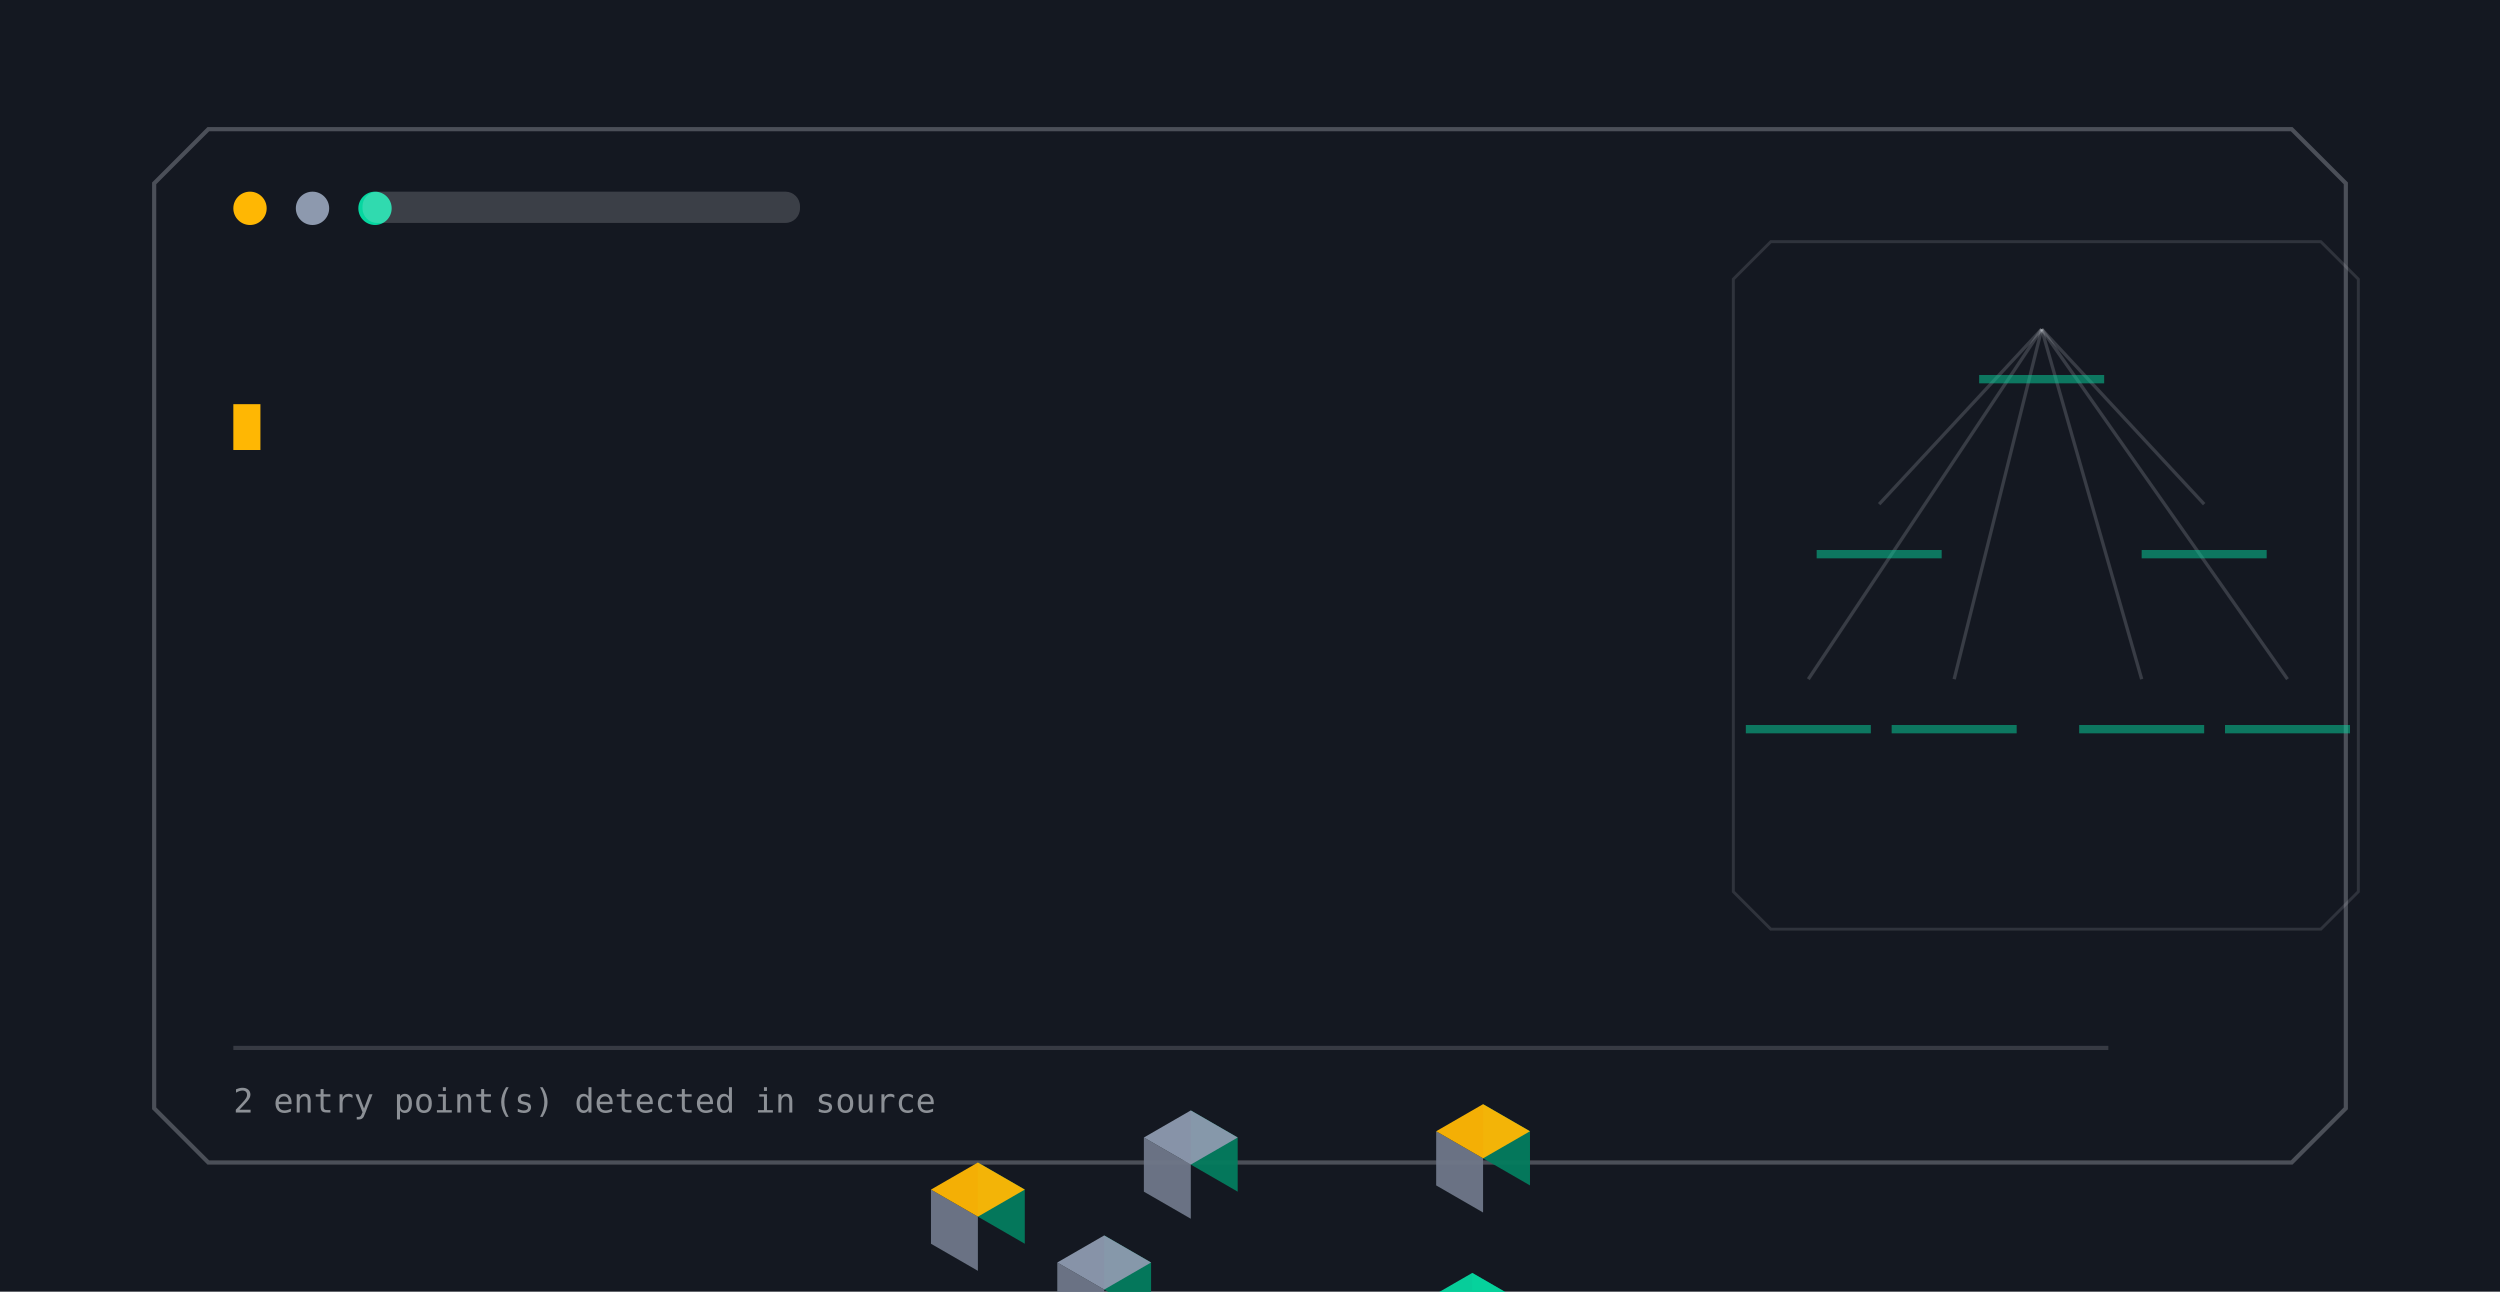
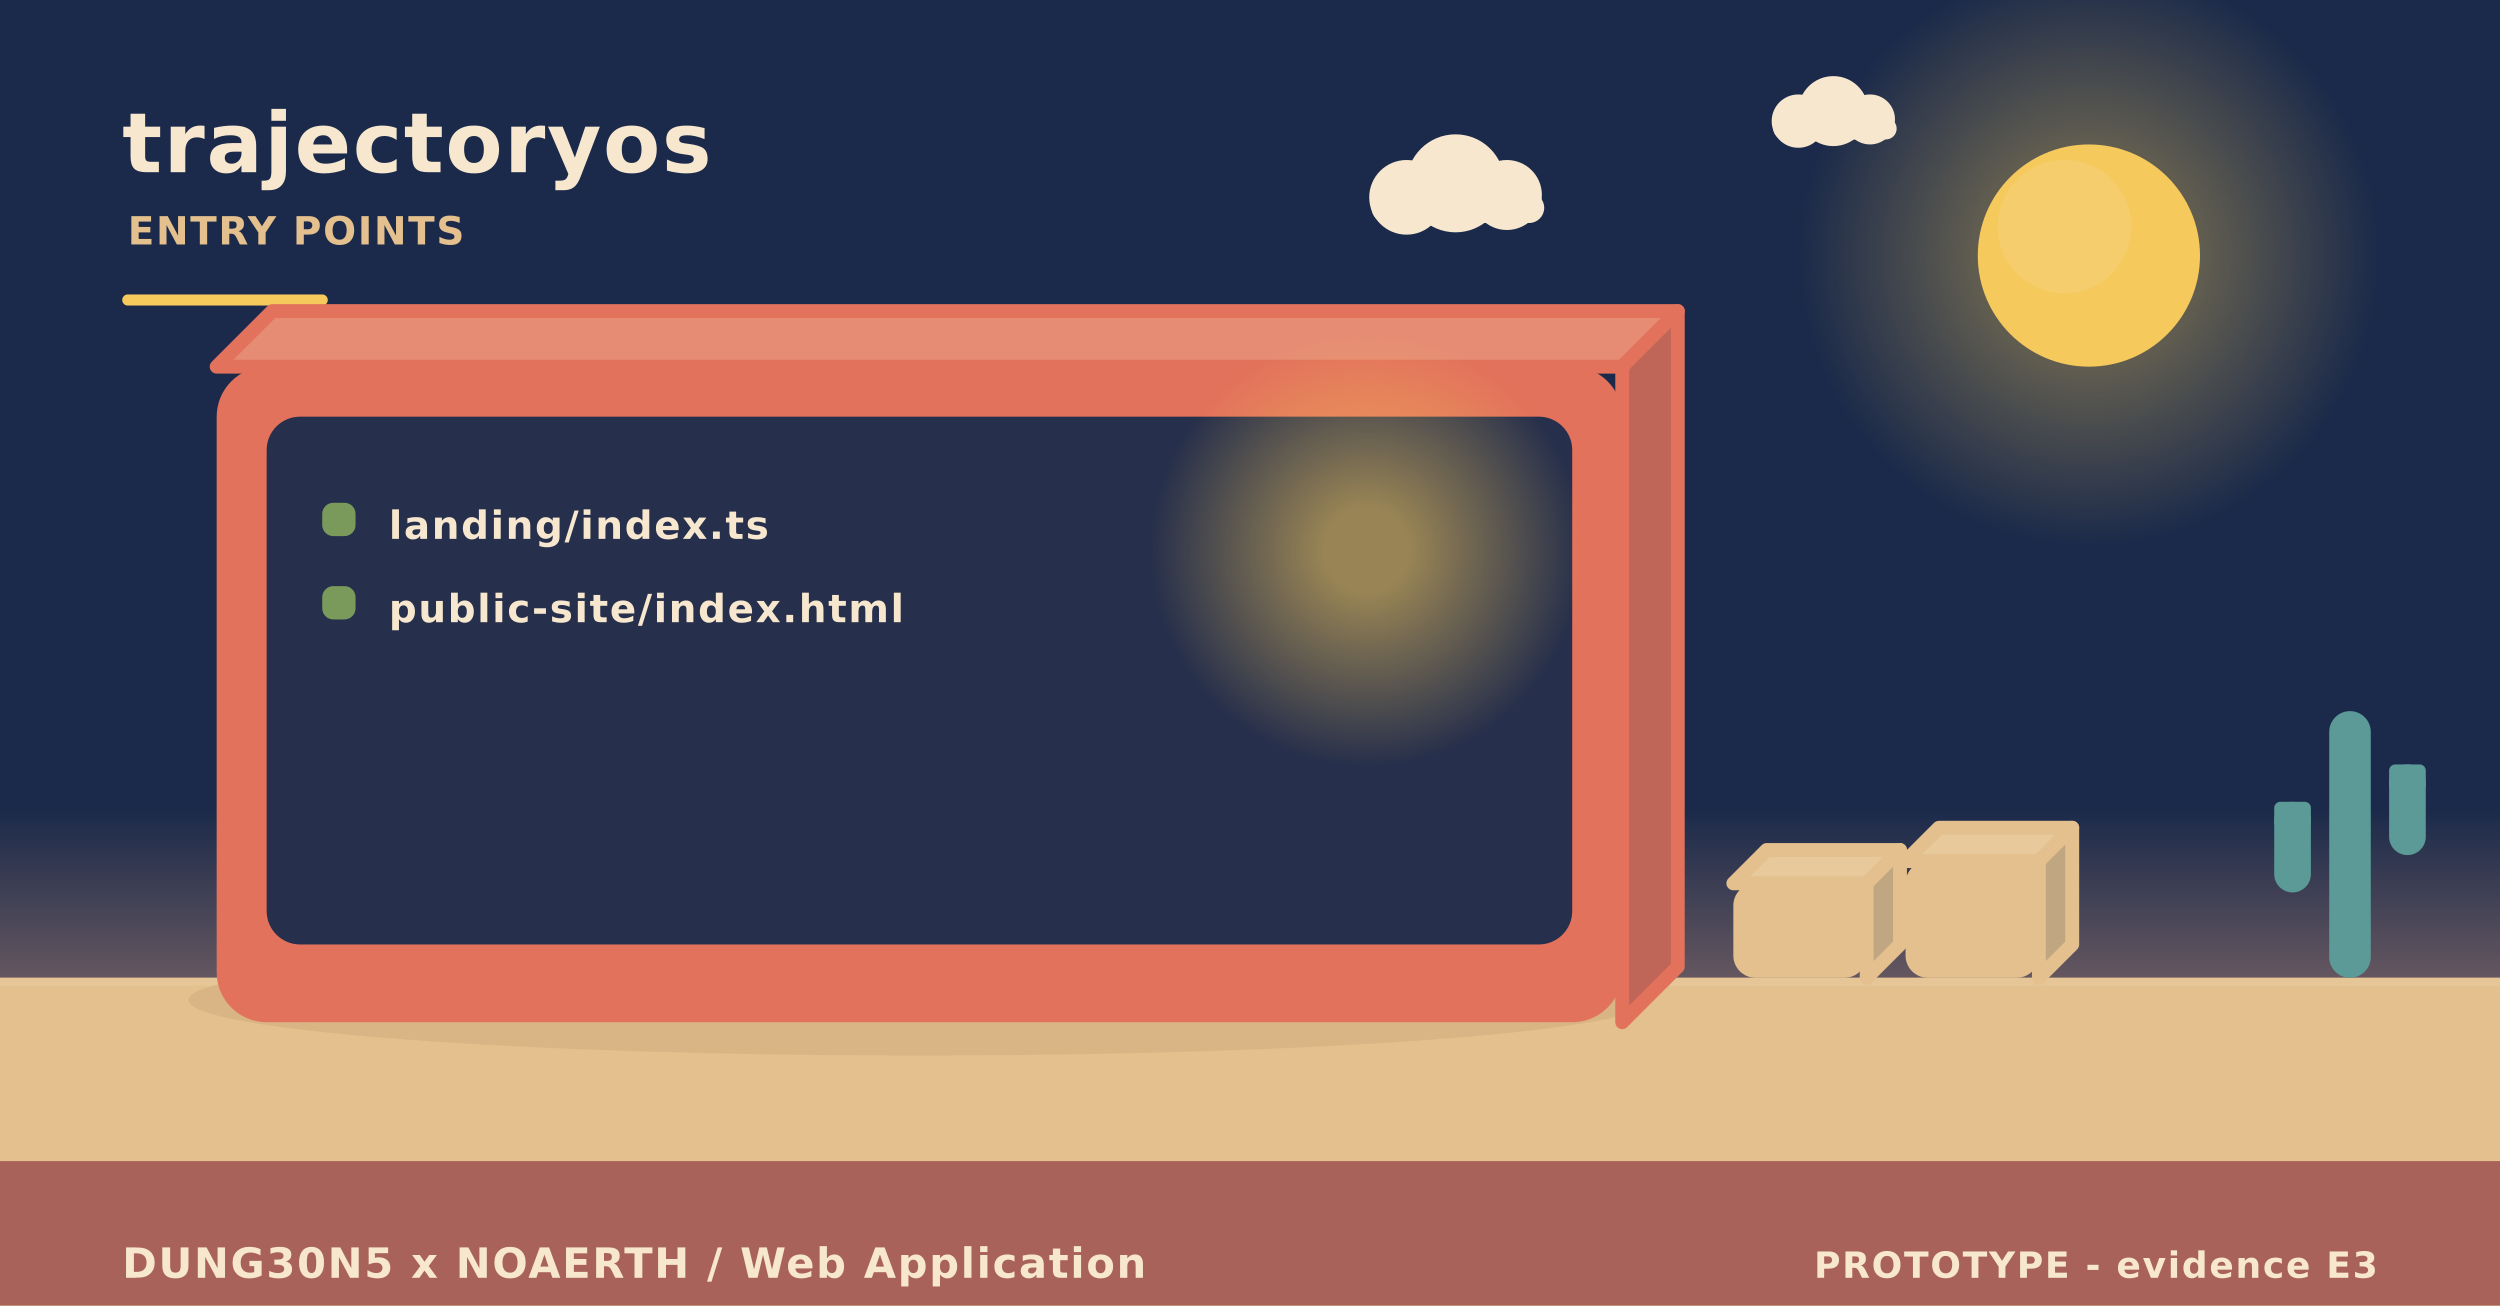
- <svg xmlns="http://www.w3.org/2000/svg" viewBox="0 0 1200 620" width="1200" height="620" role="img" aria-label="trajectoryos command surface">
-   <rect width="1200" height="620" fill="#141821" />
-   <defs>
-     <linearGradient id="gt" x1="0" y1="0" x2="1" y2="1">
-       <stop offset="0%" stop-color="#ffb703" />
-       <stop offset="100%" stop-color="#8d99ae" />
-     </linearGradient>
-   </defs>
-   <path d="M100.00,62.00 H1100.00 L1126.00,88.00 V532.00 L1100.00,558.00 H100.00 L74.00,532.00 V88.00 Z" fill="none" stroke="rgba(238,241,246,0.300)" stroke-width="2.00" opacity="0.85" />
-   <circle cx="120.00" cy="100.00" r="8.00" fill="#ffb703" opacity="1.00" />
-   <circle cx="150.00" cy="100.00" r="8.00" fill="#8d99ae" opacity="1.00" />
-   <circle cx="180.00" cy="100.00" r="8.00" fill="#06d6a0" opacity="1.00" />
-   <rect x="174.00" y="92.00" width="210.00" height="15.00" rx="7.00" fill="rgba(238,241,246,0.180)" opacity="1.00" />
-   <text x="112" y="148" font-family="ui-monospace,SFMono-Regular,Menlo,monospace" font-size="21" fill="rgba(238,241,246,0.800)" opacity="0">landing/index.ts<animate attributeName="opacity" values="0;1;1;0" dur="1.5s" begin="0.0s" repeatCount="indefinite" />
-   </text>
-   <text x="112" y="182" font-family="ui-monospace,SFMono-Regular,Menlo,monospace" font-size="21" fill="rgba(238,241,246,0.800)" opacity="0">public-site/index.html<animate attributeName="opacity" values="0;1;1;0" dur="1.5s" begin="1.5s" repeatCount="indefinite" />
-   </text>
-   <rect x="112" y="194" width="13" height="22" fill="#ffb703">
-     <animate attributeName="opacity" values="1;0;1" dur="1.05s" begin="0s" repeatCount="indefinite" />
-   </rect>
-   <path d="M850.00,116.00 H1114.00 L1132.00,134.00 V428.00 L1114.00,446.00 H850.00 L832.00,428.00 V134.00 Z" fill="none" stroke="rgba(238,241,246,0.180)" stroke-width="1.40" opacity="0.70" />
-   <line x1="980.00" y1="158.00" x2="902.00" y2="242.00" stroke="rgba(238,241,246,0.300)" stroke-width="1.60" opacity="0.55" />
-   <line x1="980.00" y1="158.00" x2="1058.00" y2="242.00" stroke="rgba(238,241,246,0.300)" stroke-width="1.60" opacity="0.55" />
-   <line x1="980.00" y1="158.00" x2="868.00" y2="326.00" stroke="rgba(238,241,246,0.300)" stroke-width="1.60" opacity="0.55" />
-   <line x1="980.00" y1="158.00" x2="938.00" y2="326.00" stroke="rgba(238,241,246,0.300)" stroke-width="1.60" opacity="0.55" />
-   <line x1="980.00" y1="158.00" x2="1028.00" y2="326.00" stroke="rgba(238,241,246,0.300)" stroke-width="1.60" opacity="0.55" />
-   <line x1="980.00" y1="158.00" x2="1098.00" y2="326.00" stroke="rgba(238,241,246,0.300)" stroke-width="1.60" opacity="0.55" />
-   <polygon points="711.87,556.00 734.39,569.00 734.39,543.00 711.87,530.00" fill="#037c5d" opacity="0.95" />
-   <polygon points="689.36,569.00 711.87,582.00 711.87,556.00 689.36,543.00" fill="#6e7788" opacity="0.95" />
-   <polygon points="711.87,530.00 734.39,543.00 711.87,556.00 689.36,543.00" fill="#ffb703" opacity="0.95" />
+ <svg xmlns="http://www.w3.org/2000/svg" width="900" height="470" viewBox="0 0 900 470" role="img" aria-label="trajectoryos - how it is operated">
+   <linearGradient id="skyt" x1="0" y1="0" x2="0" y2="1">
+     <stop offset="0" stop-color="#1b2a4a" />
+     <stop offset="0.62" stop-color="#1b2a4a" />
+     <stop offset="1" stop-color="#f3ad8a" />
+   </linearGradient>
+   <rect width="900" height="470" fill="url(#skyt)" />
+   <radialGradient id="sunt">
+     <stop offset="0.35" stop-color="#f5c95c" stop-opacity="0.34" />
+     <stop offset="1" stop-color="#f5c95c" stop-opacity="0" />
+   </radialGradient>
+   <circle cx="752" cy="92" r="104" fill="url(#sunt)" />
+   <circle cx="752" cy="92" r="40" fill="#f5c95c" />
+   <circle cx="743.2" cy="81.6" r="24" fill="#f5d27e" opacity="0.5" />
  <g>
-     <rect x="950.00" y="180.00" width="60.00" height="4.00" rx="0.00" fill="rgba(6,214,160,0.500)" opacity="1.00" />
-     <animate attributeName="opacity" values="0.25;1.0;0.25" dur="9.5s" begin="0.0s" repeatCount="indefinite" />
+     <circle cx="524" cy="66" r="17.64" fill="#f6e7ce" />
+     <circle cx="506.36" cy="71.04" r="13.44" fill="#f6e7ce" />
+     <circle cx="542.48" cy="70.2" r="12.6" fill="#f6e7ce" />
+     <rect x="493.76" y="69.36" width="62.16" height="10.92" rx="5.46" fill="#f6e7ce" />
+     <animateTransform attributeName="transform" type="translate" values="0 0;24 0;0 0" dur="36s" begin="0s" repeatCount="indefinite" />
  </g>
-   <polygon points="571.58,559.00 594.09,572.00 594.09,546.00 571.58,533.00" fill="#037c5d" opacity="0.95" />
-   <polygon points="549.06,572.00 571.58,585.00 571.58,559.00 549.06,546.00" fill="#6e7788" opacity="0.95" />
-   <polygon points="571.58,533.00 594.09,546.00 571.58,559.00 549.06,546.00" fill="#8d99ae" opacity="0.95" />
  <g>
-     <rect x="872.00" y="264.00" width="60.00" height="4.00" rx="0.00" fill="rgba(6,214,160,0.500)" opacity="1.00" />
-     <animate attributeName="opacity" values="0.25;1.0;0.25" dur="9.5s" begin="0.4s" repeatCount="indefinite" />
+     <circle cx="660" cy="40" r="12.6" fill="#f6e7ce" />
+     <circle cx="647.4" cy="43.6" r="9.6" fill="#f6e7ce" />
+     <circle cx="673.2" cy="43" r="9" fill="#f6e7ce" />
+     <rect x="638.4" y="42.4" width="44.4" height="7.8" rx="3.9" fill="#f6e7ce" />
+     <animateTransform attributeName="transform" type="translate" values="0 0;-18 0;0 0" dur="46s" begin="3s" repeatCount="indefinite" />
  </g>
-   <polygon points="706.68,637.00 729.19,650.00 729.19,624.00 706.68,611.00" fill="#037c5d" opacity="0.95" />
-   <polygon points="684.16,650.00 706.68,663.00 706.68,637.00 684.16,624.00" fill="#6e7788" opacity="0.95" />
-   <polygon points="706.68,611.00 729.19,624.00 706.68,637.00 684.16,624.00" fill="#06d6a0" opacity="0.95" />
+   <rect x="0" y="352" width="900" height="118" fill="#e3c08d" />
+   <rect x="0" y="352" width="900" height="3" fill="#e6c596" />
+   <text x="44" y="62" font-family="Verdana,DejaVu Sans,sans-serif" font-size="30" font-weight="700" letter-spacing="0.6" fill="#f6e7ce" text-anchor="start">trajectoryos</text>
+   <text x="46" y="88" font-family="Verdana,DejaVu Sans,sans-serif" font-size="14" font-weight="700" letter-spacing="0.6" fill="#e3c08d" text-anchor="start">ENTRY POINTS</text>
+   <rect x="44" y="106" width="74" height="4" rx="2" fill="#f5c95c" />
+   <ellipse cx="331" cy="360" rx="263.2" ry="20" fill="rgba(138,90,68,0.11)" />
+   <path d="M78,132 L584,132 L604,112 L98,112 Z" fill="#e68c74" stroke="#e2725b" stroke-width="5" stroke-linejoin="round" />
+   <path d="M584,132 L604,112 L604,348 L584,368 Z" fill="#c06658" stroke="#e2725b" stroke-width="5" stroke-linejoin="round" />
+   <rect x="78" y="132" width="506" height="236" rx="18" fill="#e2725b" />
+   <rect x="96" y="150" width="470" height="190" rx="12" fill="#1b2a4a" opacity="0.94" />
+   <radialGradient id="lamp33558">
+     <stop offset="0.2" stop-color="#f5c95c" stop-opacity="0.55" />
+     <stop offset="1" stop-color="#f5c95c" stop-opacity="0" />
+   </radialGradient>
+   <circle cx="492" cy="198" r="78" fill="url(#lamp33558)" />
+   <rect x="116" y="181" width="12" height="12" rx="4" fill="#7a9a5c" />
  <g>
-     <rect x="1028.00" y="264.00" width="60.00" height="4.00" rx="0.00" fill="rgba(6,214,160,0.500)" opacity="1.00" />
-     <animate attributeName="opacity" values="0.25;1.0;0.25" dur="9.5s" begin="0.8s" repeatCount="indefinite" />
+     <text x="140" y="194" font-family="Verdana,DejaVu Sans,sans-serif" font-size="14" font-weight="700" letter-spacing="0.6" fill="#f6e7ce" text-anchor="start">landing/index.ts</text>
+     <animateTransform attributeName="transform" type="translate" values="0 10;0 0" dur="0.7s" begin="0.4s" fill="freeze" />
  </g>
-   <polygon points="469.39,584.00 491.90,597.00 491.90,571.00 469.39,558.00" fill="#037c5d" opacity="0.95" />
-   <polygon points="446.87,597.00 469.39,610.00 469.39,584.00 446.87,571.00" fill="#6e7788" opacity="0.95" />
-   <polygon points="469.39,558.00 491.90,571.00 469.39,584.00 446.87,571.00" fill="#ffb703" opacity="0.95" />
+   <rect x="116" y="211" width="12" height="12" rx="4" fill="#7a9a5c" />
  <g>
-     <rect x="838.00" y="348.00" width="60.00" height="4.00" rx="0.00" fill="rgba(6,214,160,0.500)" opacity="1.00" />
-     <animate attributeName="opacity" values="0.25;1.0;0.25" dur="9.5s" begin="1.2s" repeatCount="indefinite" />
+     <text x="140" y="224" font-family="Verdana,DejaVu Sans,sans-serif" font-size="14" font-weight="700" letter-spacing="0.6" fill="#f6e7ce" text-anchor="start">public-site/index.html</text>
+     <animateTransform attributeName="transform" type="translate" values="0 10;0 0" dur="0.7s" begin="0.7s" fill="freeze" />
  </g>
-   <polygon points="530.01,619.00 552.52,632.00 552.52,606.00 530.01,593.00" fill="#037c5d" opacity="0.95" />
-   <polygon points="507.49,632.00 530.01,645.00 530.01,619.00 507.49,606.00" fill="#6e7788" opacity="0.95" />
-   <polygon points="530.01,593.00 552.52,606.00 530.01,619.00 507.49,606.00" fill="#8d99ae" opacity="0.95" />
-   <g>
-     <rect x="908.00" y="348.00" width="60.00" height="4.00" rx="0.00" fill="rgba(6,214,160,0.500)" opacity="1.00" />
-     <animate attributeName="opacity" values="0.25;1.0;0.25" dur="9.5s" begin="1.6s" repeatCount="indefinite" />
-   </g>
-   <polygon points="607.95,664.00 630.47,677.00 630.47,651.00 607.95,638.00" fill="#037c5d" opacity="0.95" />
-   <polygon points="585.43,677.00 607.95,690.00 607.95,664.00 585.43,651.00" fill="#6e7788" opacity="0.95" />
-   <polygon points="607.95,638.00 630.47,651.00 607.95,664.00 585.43,651.00" fill="#06d6a0" opacity="0.95" />
-   <g>
-     <rect x="998.00" y="348.00" width="60.00" height="4.00" rx="0.00" fill="rgba(6,214,160,0.500)" opacity="1.00" />
-     <animate attributeName="opacity" values="0.25;1.0;0.25" dur="9.5s" begin="2.0s" repeatCount="indefinite" />
-   </g>
-   <polygon points="668.57,699.00 691.09,712.00 691.09,686.00 668.57,673.00" fill="#037c5d" opacity="0.95" />
-   <polygon points="646.05,712.00 668.57,725.00 668.57,699.00 646.05,686.00" fill="#6e7788" opacity="0.95" />
-   <polygon points="668.57,673.00 691.09,686.00 668.57,699.00 646.05,686.00" fill="#ffb703" opacity="0.95" />
-   <g>
-     <rect x="1068.00" y="348.00" width="60.00" height="4.00" rx="0.00" fill="rgba(6,214,160,0.500)" opacity="1.00" />
-     <animate attributeName="opacity" values="0.25;1.0;0.25" dur="9.5s" begin="2.4s" repeatCount="indefinite" />
-   </g>
-   <rect x="112.00" y="502.00" width="900.00" height="2.00" rx="0.00" fill="rgba(238,241,246,0.160)" opacity="1.00" />
-   <text x="112" y="534" font-family="ui-monospace,Menlo,monospace" font-size="16" fill="rgba(238,241,246,0.550)">2 entry point(s) detected in source</text>
+   <path d="M624,318 L672,318 L684,306 L636,306 Z" fill="#e7c99b" stroke="#e3c08d" stroke-width="5" stroke-linejoin="round" />
+   <path d="M672,318 L684,306 L684,340 L672,352 Z" fill="#c1a682" stroke="#e3c08d" stroke-width="5" stroke-linejoin="round" />
+   <rect x="624" y="318" width="48" height="34" rx="8" fill="#e3c08d" />
+   <path d="M686,310 L734,310 L746,298 L698,298 Z" fill="#e7c99b" stroke="#e3c08d" stroke-width="5" stroke-linejoin="round" />
+   <path d="M734,310 L746,298 L746,340 L734,352 Z" fill="#c1a682" stroke="#e3c08d" stroke-width="5" stroke-linejoin="round" />
+   <rect x="686" y="310" width="48" height="42" rx="8" fill="#e3c08d" />
+   <rect x="838.52" y="256" width="14.96" height="96" rx="7.48" fill="#5b9a97" />
+   <rect x="818.72" y="288.64" width="13.2" height="32.64" rx="6.6" fill="#5b9a97" />
+   <rect x="818.72" y="288.64" width="13.2" height="9.6" rx="2.2" fill="#5b9a97" />
+   <rect x="860.08" y="275.2" width="13.2" height="32.64" rx="6.6" fill="#5b9a97" />
+   <rect x="860.08" y="275.2" width="13.2" height="9.6" rx="2.2" fill="#5b9a97" />
+   <rect x="0" y="418" width="900" height="52" rx="0" fill="#a65c56" opacity="0.94" />
+   <text x="44" y="460" font-family="Verdana,DejaVu Sans,sans-serif" font-size="15" font-weight="700" letter-spacing="0.6" fill="#f6e7ce" text-anchor="start">DUNG30N5 x NOAERTH  /  Web Application</text>
+   <text x="856" y="460" font-family="Verdana,DejaVu Sans,sans-serif" font-size="13" font-weight="700" letter-spacing="0.6" fill="#f6e7ce" text-anchor="end">PROTOTYPE  -  evidence E3</text>
</svg>
